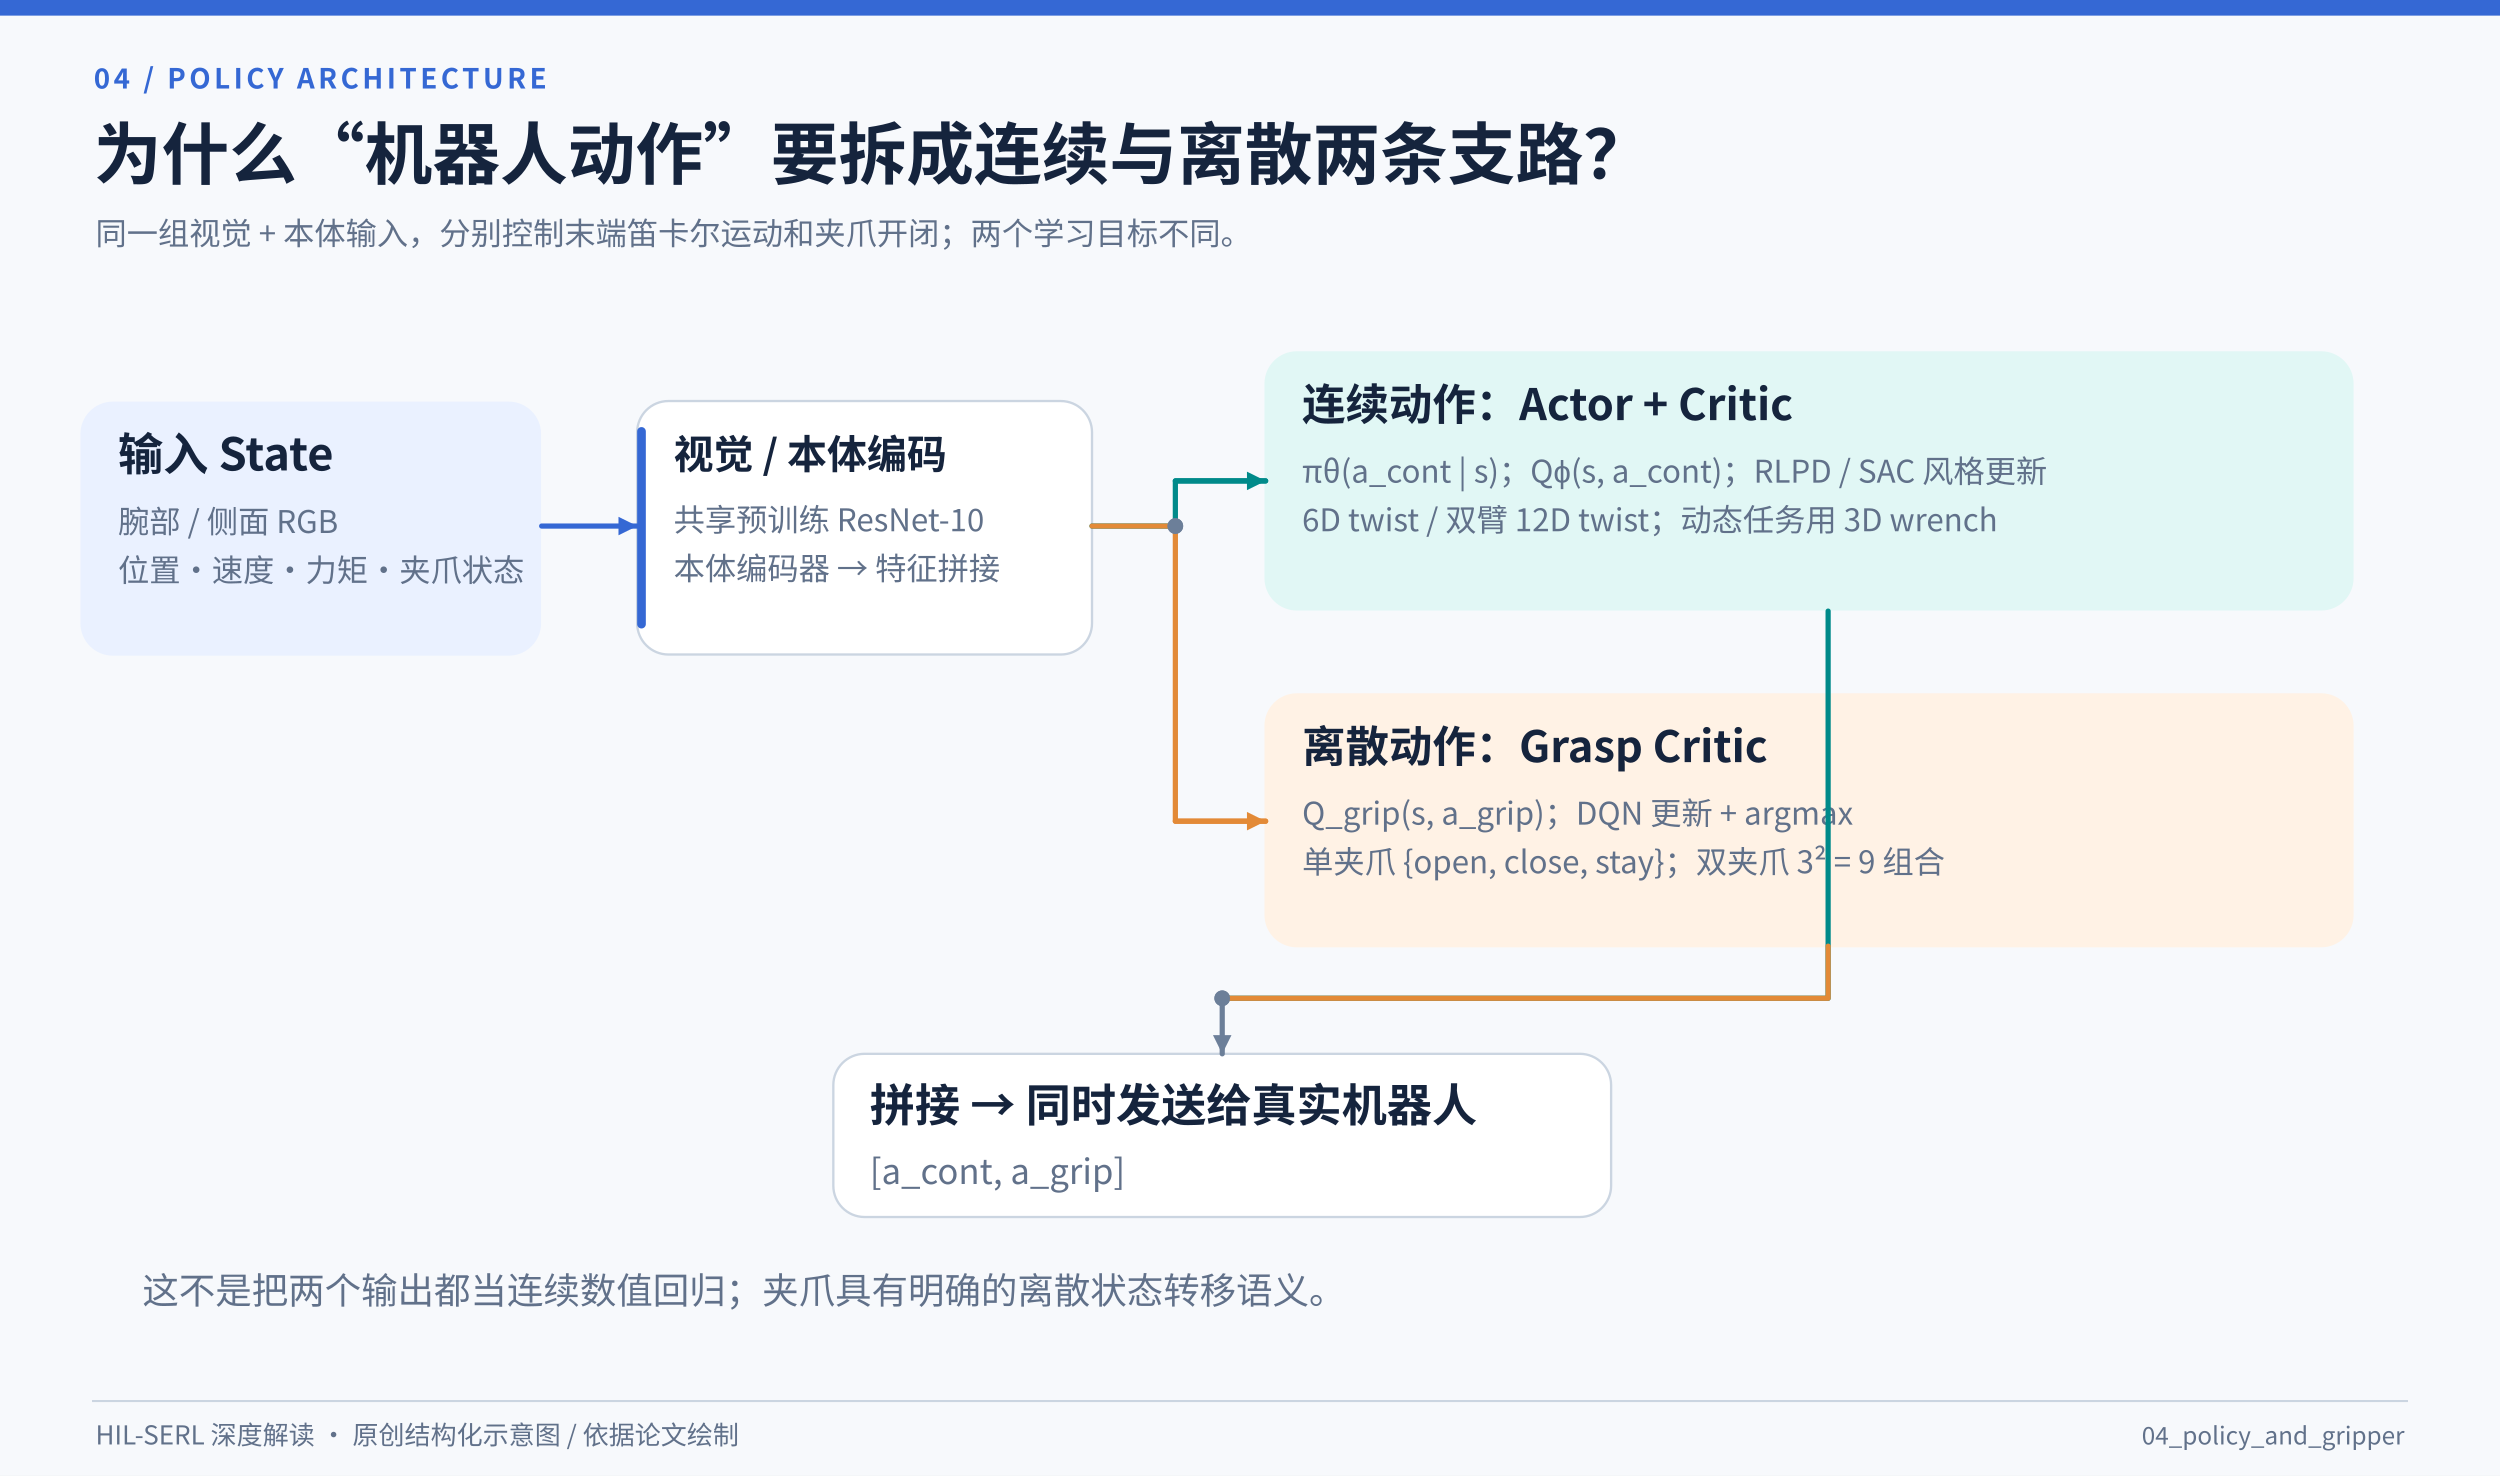
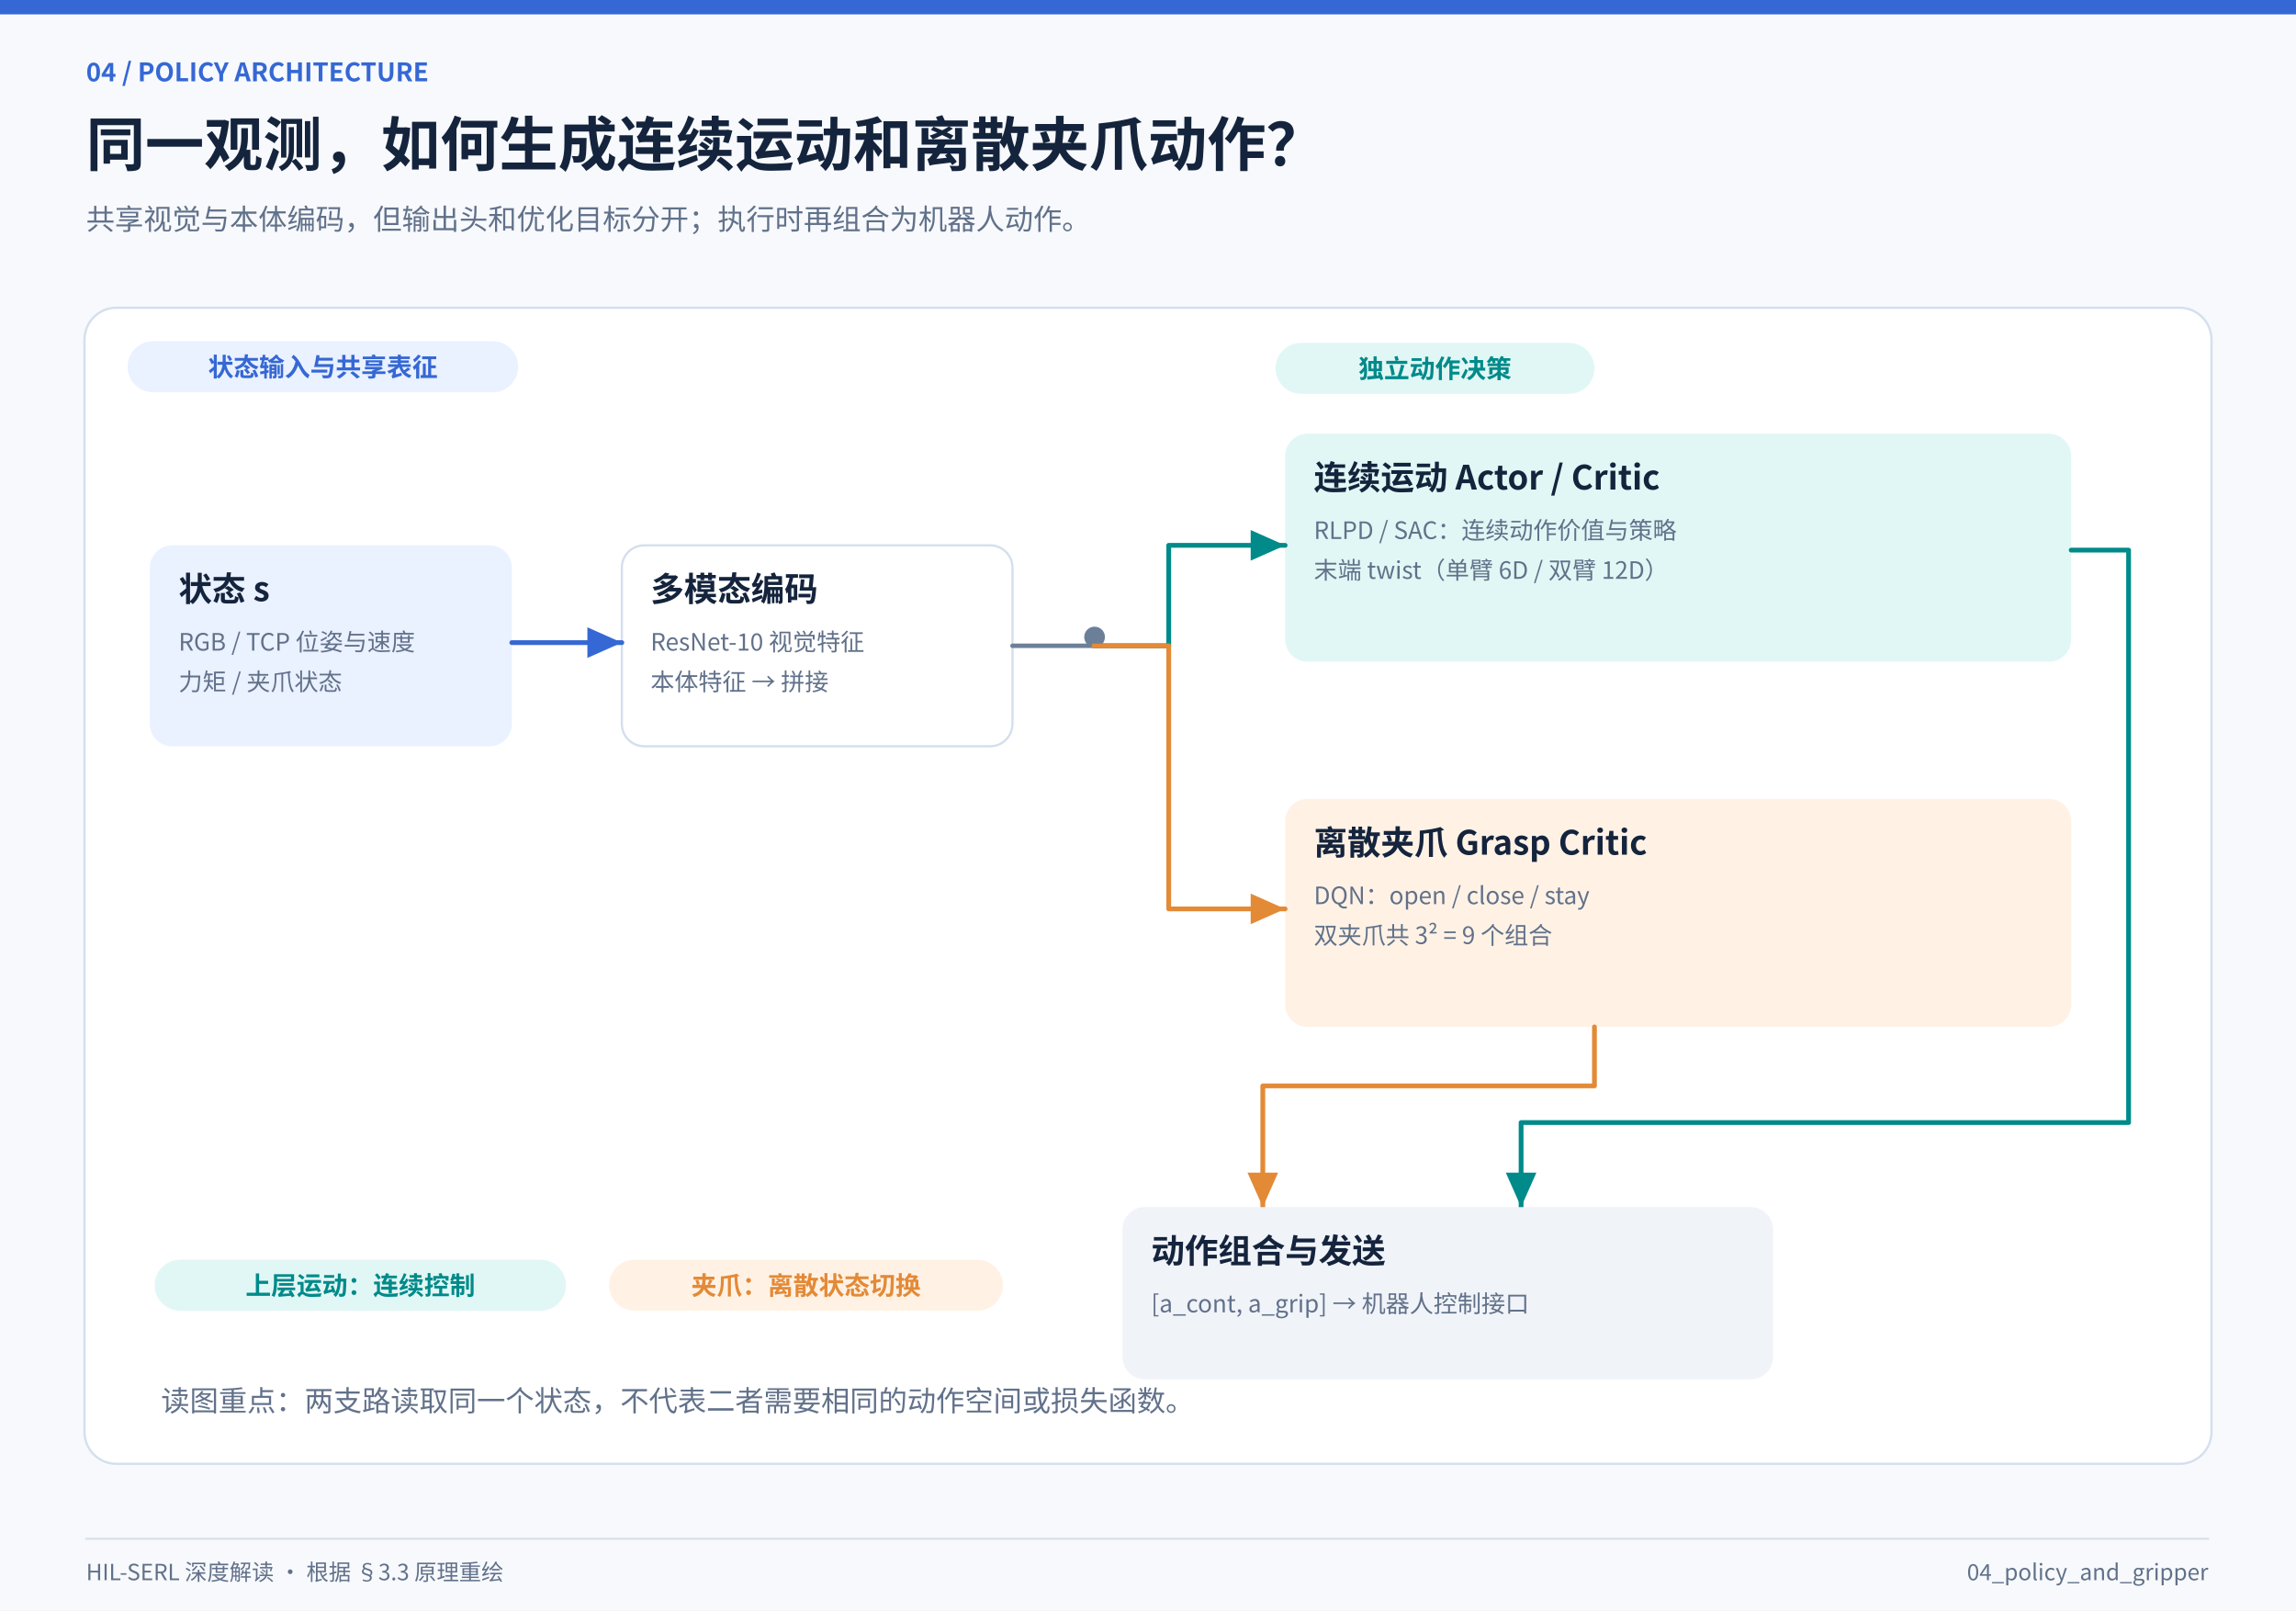
- <svg xmlns="http://www.w3.org/2000/svg" baseProfile="full" height="850" version="1.1" viewBox="0 0 1440 850" width="1440">
-   <defs />
-   <rect fill="#F7F9FC" height="850" width="1440" x="0" y="0" />
-   <rect fill="#3568D4" height="9" width="1440" x="0" y="0" />
-   <text fill="#3568D4" font-family="Noto Sans CJK SC, Noto Sans SC, Arial, sans-serif" font-size="16" font-weight="600" letter-spacing="2" opacity="1" text-anchor="start" x="54" y="51">04  /  POLICY ARCHITECTURE</text>
-   <text fill="#15243D" font-family="Noto Sans CJK SC, Noto Sans SC, Arial, sans-serif" font-size="39" font-weight="700" opacity="1" text-anchor="start" x="54" y="103">为什么“机器人动作”要拆成连续与离散两条支路？</text>
-   <text fill="#61718A" font-family="Noto Sans CJK SC, Noto Sans SC, Arial, sans-serif" font-size="18" font-weight="400" opacity="1" text-anchor="start" x="55" y="141">同一组视觉 + 本体输入，分别控制末端笛卡尔运动和夹爪开闭；两个学习目标不同。</text>
-   <line stroke="#CBD5E1" stroke-width="1.2" x1="53" x2="1387" y1="807" y2="807" />
-   <text fill="#61718A" font-family="Noto Sans CJK SC, Noto Sans SC, Arial, sans-serif" font-size="15" font-weight="400" opacity="1" text-anchor="start" x="55" y="832">HIL-SERL 深度解读   ·   原创结构化示意图 / 依据论文绘制</text>
-   <text fill="#61718A" font-family="Noto Sans CJK SC, Noto Sans SC, Arial, sans-serif" font-size="14" font-weight="400" opacity="1" text-anchor="end" x="1385" y="832">04_policy_and_gripper</text>
-   <rect fill="#EAF1FF" height="145" rx="18" ry="18" stroke="#EAF1FF" stroke-width="1.35" width="264" x="47" y="232" />
-   <text fill="#15243D" font-family="Noto Sans CJK SC, Noto Sans SC, Arial, sans-serif" font-size="26" font-weight="700" opacity="1" text-anchor="start" x="68" y="271">输入 State</text>
-   <text fill="#61718A" font-family="Noto Sans CJK SC, Noto Sans SC, Arial, sans-serif" font-size="18" font-weight="400" opacity="1" text-anchor="start" x="68" y="307">腕部 / 侧面 RGB</text>
-   <text fill="#61718A" font-family="Noto Sans CJK SC, Noto Sans SC, Arial, sans-serif" font-size="18" font-weight="400" opacity="1" text-anchor="start" x="68" y="335">位置·速度·力矩·夹爪状态</text>
-   <rect fill="#FFFFFF" height="146" rx="18" ry="18" stroke="#CBD5E1" stroke-width="1.35" width="262" x="367" y="231" />
-   <rect fill="#3568D4" height="116" rx="2.5" width="5" x="367" y="246" />
-   <text fill="#15243D" font-family="Noto Sans CJK SC, Noto Sans SC, Arial, sans-serif" font-size="23" font-weight="700" opacity="1" text-anchor="start" x="388" y="270">视觉 / 本体编码</text>
-   <text fill="#61718A" font-family="Noto Sans CJK SC, Noto Sans SC, Arial, sans-serif" font-size="18" font-weight="400" opacity="1" text-anchor="start" x="388" y="306">共享预训练 ResNet-10</text>
-   <text fill="#61718A" font-family="Noto Sans CJK SC, Noto Sans SC, Arial, sans-serif" font-size="18" font-weight="400" opacity="1" text-anchor="start" x="388" y="334">本体编码器 → 特征拼接</text>
-   <line fill="none" stroke="#3568D4" stroke-linecap="round" stroke-width="3" x1="312" x2="367" y1="303" y2="303" />
-   <polygon fill="#3568D4" points="367,303 356.247,308.327 356.247,297.673" />
-   <rect fill="#E1F7F5" height="148" rx="18" ry="18" stroke="#E1F7F5" stroke-width="1.35" width="626" x="729" y="203" />
-   <text fill="#15243D" font-family="Noto Sans CJK SC, Noto Sans SC, Arial, sans-serif" font-size="25" font-weight="700" opacity="1" text-anchor="start" x="750" y="242">连续动作：Actor + Critic</text>
-   <text fill="#61718A" font-family="Noto Sans CJK SC, Noto Sans SC, Arial, sans-serif" font-size="18" font-weight="400" opacity="1" text-anchor="start" x="750" y="278">πθ(a_cont | s)；Qϕ(s, a_cont)；RLPD / SAC 风格更新</text>
-   <text fill="#61718A" font-family="Noto Sans CJK SC, Noto Sans SC, Arial, sans-serif" font-size="18" font-weight="400" opacity="1" text-anchor="start" x="750" y="306">6D twist / 双臂 12D twist；动态任务用 3D wrench</text>
-   <rect fill="#FFF2E5" height="145" rx="18" ry="18" stroke="#FFF2E5" stroke-width="1.35" width="626" x="729" y="400" />
-   <text fill="#15243D" font-family="Noto Sans CJK SC, Noto Sans SC, Arial, sans-serif" font-size="25" font-weight="700" opacity="1" text-anchor="start" x="750" y="439">离散动作：Grasp Critic</text>
-   <text fill="#61718A" font-family="Noto Sans CJK SC, Noto Sans SC, Arial, sans-serif" font-size="18" font-weight="400" opacity="1" text-anchor="start" x="750" y="475">Q_grip(s, a_grip)；DQN 更新 + argmax</text>
-   <text fill="#61718A" font-family="Noto Sans CJK SC, Noto Sans SC, Arial, sans-serif" font-size="18" font-weight="400" opacity="1" text-anchor="start" x="750" y="503">单夹爪 {open, close, stay}；双夹爪 3² = 9 组合</text>
-   <line fill="none" stroke="#6C7F99" stroke-linecap="round" stroke-width="2.4" x1="677" x2="677" y1="277" y2="473" />
-   <path d="M 629,303 L 677,303 L 677,277 L 729,277" fill="none" stroke="#008A8A" stroke-linecap="round" stroke-linejoin="round" stroke-width="3" />
-   <line fill="none" stroke="#008A8A" stroke-linecap="round" stroke-width="3" x1="677" x2="729" y1="277" y2="277" />
-   <polygon fill="#008A8A" points="729,277 718.247,282.327 718.247,271.673" />
-   <path d="M 629,303 L 677,303 L 677,473 L 729,473" fill="none" stroke="#E38A37" stroke-linecap="round" stroke-linejoin="round" stroke-width="3" />
-   <line fill="none" stroke="#E38A37" stroke-linecap="round" stroke-width="3" x1="677" x2="729" y1="473" y2="473" />
-   <polygon fill="#E38A37" points="729,473 718.247,478.327 718.247,467.673" />
-   <circle cx="677" cy="303" fill="#6C7F99" r="4.5" />
-   <circle cx="677" cy="303" fill="#6C7F99" r="4.5" />
-   <circle cx="704" cy="575" fill="#6C7F99" r="4.5" />
-   <rect fill="#FFFFFF" height="94" rx="18" ry="18" stroke="#CBD5E1" stroke-width="1.35" width="448" x="480" y="607" />
-   <text fill="#15243D" font-family="Noto Sans CJK SC, Noto Sans SC, Arial, sans-serif" font-size="26" font-weight="700" opacity="1" text-anchor="start" x="501" y="646">拼接 → 同时发送给真实机器人</text>
-   <text fill="#61718A" font-family="Noto Sans CJK SC, Noto Sans SC, Arial, sans-serif" font-size="20" font-weight="400" opacity="1" text-anchor="start" x="501" y="682">[a_cont, a_grip]</text>
-   <path d="M 1053,352 L 1053,575 L 704,575" fill="none" stroke="#008A8A" stroke-linecap="round" stroke-linejoin="round" stroke-width="3" />
-   <path d="M 1053,545 L 1053,575 L 704,575" fill="none" stroke="#E38A37" stroke-linecap="round" stroke-linejoin="round" stroke-width="3" />
-   <circle cx="704" cy="575" fill="#6C7F99" r="4.5" />
-   <line fill="none" stroke="#6C7F99" stroke-linecap="round" stroke-width="3" x1="704" x2="704" y1="575" y2="607" />
-   <polygon fill="#6C7F99" points="704,607 698.673,596.247 709.327,596.247" />
-   <text fill="#61718A" font-family="Noto Sans CJK SC, Noto Sans SC, Arial, sans-serif" font-size="21" font-weight="400" opacity="1" text-anchor="start" x="82" y="751">这不是把两个输出都当连续数值回归；夹爪具有明确的离散状态转移语义。</text>
+ <svg xmlns="http://www.w3.org/2000/svg" viewBox="0 0 1440 1010" width="1440" height="1010">
+   <defs>
+     <marker id="3568D4-arrow" viewBox="0 0 10 10" refX="9" refY="5" markerWidth="8" markerHeight="8" orient="auto-start-reverse">
+       <path d="M0,1 L9,5 L0,9 Z" fill="#3568D4" />
+     </marker>
+     <marker id="008A8A-arrow" viewBox="0 0 10 10" refX="9" refY="5" markerWidth="8" markerHeight="8" orient="auto-start-reverse">
+       <path d="M0,1 L9,5 L0,9 Z" fill="#008A8A" />
+     </marker>
+     <marker id="E38A37-arrow" viewBox="0 0 10 10" refX="9" refY="5" markerWidth="8" markerHeight="8" orient="auto-start-reverse">
+       <path d="M0,1 L9,5 L0,9 Z" fill="#E38A37" />
+     </marker>
+     <marker id="7A60B6-arrow" viewBox="0 0 10 10" refX="9" refY="5" markerWidth="8" markerHeight="8" orient="auto-start-reverse">
+       <path d="M0,1 L9,5 L0,9 Z" fill="#7A60B6" />
+     </marker>
+   </defs>
+   <g font-family="Noto Sans CJK SC, Noto Sans SC, Microsoft YaHei, Arial, sans-serif">
+     <rect x="0" y="0" width="1440" height="1010" rx="0" fill="#F7F9FC" stroke="none" stroke-width="0" />
+     <rect x="0" y="0" width="1440" height="9" rx="0" fill="#3568D4" stroke="none" stroke-width="0" />
+     <text x="54" y="51" fill="#3568D4" font-size="16" font-weight="700" text-anchor="start">04 / POLICY ARCHITECTURE</text>
+     <text x="54" y="104" fill="#15243D" font-size="37" font-weight="700" text-anchor="start">同一观测，如何生成连续运动和离散夹爪动作？</text>
+     <text x="54" y="144" fill="#61718A" font-size="18" font-weight="400" text-anchor="start">共享视觉与本体编码，但输出头和优化目标分开；执行时再组合为机器人动作。</text>
+     <rect x="53" y="193" width="1334" height="725" rx="20" fill="#FFFFFF" stroke="#D4DFEE" stroke-width="1.4" />
+     <rect x="80" y="214" width="245" height="32" rx="16" fill="#EAF1FF" stroke="none" stroke-width="1.4" />
+     <text x="202.5" y="236" fill="#3568D4" font-size="16" font-weight="700" text-anchor="middle">状态输入与共享表征</text>
+     <rect x="94" y="342" width="227" height="126" rx="14" fill="#EAF1FF" stroke="none" stroke-width="0" />
+     <text x="112" y="377" fill="#15243D" font-size="21" font-weight="700" text-anchor="start">状态 s</text>
+     <text x="112" y="408" fill="#61718A" font-size="15" font-weight="400" text-anchor="start">RGB / TCP 位姿与速度</text>
+     <text x="112" y="433" fill="#61718A" font-size="15" font-weight="400" text-anchor="start">力矩 / 夹爪状态</text>
+     <rect x="390" y="342" width="245" height="126" rx="14" fill="#FFFFFF" stroke="none" stroke-width="0" />
+     <text x="408" y="377" fill="#15243D" font-size="21" font-weight="700" text-anchor="start">多模态编码</text>
+     <text x="408" y="408" fill="#61718A" font-size="15" font-weight="400" text-anchor="start">ResNet-10 视觉特征</text>
+     <text x="408" y="433" fill="#61718A" font-size="15" font-weight="400" text-anchor="start">本体特征 → 拼接</text>
+     <rect x="390" y="342" width="245" height="126" rx="14" fill="none" stroke="#D4DFEE" stroke-width="1.4" />
+     <path d="M 321,403 L 390,403" fill="none" stroke="#3568D4" stroke-width="3" stroke-linecap="round" stroke-linejoin="round" marker-end="url(#3568D4-arrow)" />
+     <rect x="680" y="393" width="13" height="13" rx="7" fill="#6C7F99" stroke="none" stroke-width="0" />
+     <path d="M 635,405 L 685,405" fill="none" stroke="#6C7F99" stroke-width="2.8" stroke-linecap="round" stroke-linejoin="round" />
+     <rect x="800" y="215" width="200" height="32" rx="16" fill="#E1F7F5" stroke="none" stroke-width="1.4" />
+     <text x="900.0" y="237" fill="#008A8A" font-size="16" font-weight="700" text-anchor="middle">独立动作决策</text>
+     <rect x="806" y="272" width="493" height="143" rx="14" fill="#E1F7F5" stroke="none" stroke-width="0" />
+     <text x="824" y="307" fill="#15243D" font-size="21" font-weight="700" text-anchor="start">连续运动 Actor / Critic</text>
+     <text x="824" y="338" fill="#61718A" font-size="15" font-weight="400" text-anchor="start">RLPD / SAC：连续动作价值与策略</text>
+     <text x="824" y="363" fill="#61718A" font-size="15" font-weight="400" text-anchor="start">末端 twist（单臂 6D / 双臂 12D）</text>
+     <rect x="806" y="501" width="493" height="143" rx="14" fill="#FFF2E5" stroke="none" stroke-width="0" />
+     <text x="824" y="536" fill="#15243D" font-size="21" font-weight="700" text-anchor="start">离散夹爪 Grasp Critic</text>
+     <text x="824" y="567" fill="#61718A" font-size="15" font-weight="400" text-anchor="start">DQN：open / close / stay</text>
+     <text x="824" y="592" fill="#61718A" font-size="15" font-weight="400" text-anchor="start">双夹爪共 3² = 9 个组合</text>
+     <path d="M 686,405 L 733,405 L 733,342 L 806,342" fill="none" stroke="#008A8A" stroke-width="3" stroke-linecap="round" stroke-linejoin="round" marker-end="url(#008A8A-arrow)" />
+     <path d="M 686,405 L 733,405 L 733,570 L 806,570" fill="none" stroke="#E38A37" stroke-width="3" stroke-linecap="round" stroke-linejoin="round" marker-end="url(#E38A37-arrow)" />
+     <path d="M 1299,345 L 1335,345 L 1335,704 L 954,704 L 954,757" fill="none" stroke="#008A8A" stroke-width="3" stroke-linecap="round" stroke-linejoin="round" marker-end="url(#008A8A-arrow)" />
+     <path d="M 1000,644 L 1000,681 L 792,681 L 792,757" fill="none" stroke="#E38A37" stroke-width="3" stroke-linecap="round" stroke-linejoin="round" marker-end="url(#E38A37-arrow)" />
+     <rect x="704" y="757" width="408" height="108" rx="14" fill="#F0F3F8" stroke="none" stroke-width="0" />
+     <text x="722" y="792" fill="#15243D" font-size="21" font-weight="700" text-anchor="start">动作组合与发送</text>
+     <text x="722" y="823" fill="#61718A" font-size="15" font-weight="400" text-anchor="start">[a_cont, a_grip] → 机器人控制接口</text>
+     <rect x="97" y="790" width="258" height="32" rx="16" fill="#E1F7F5" stroke="none" stroke-width="1.4" />
+     <text x="226.0" y="812" fill="#008A8A" font-size="16" font-weight="700" text-anchor="middle">上层运动：连续控制</text>
+     <rect x="382" y="790" width="247" height="32" rx="16" fill="#FFF2E5" stroke="none" stroke-width="1.4" />
+     <text x="505.5" y="812" fill="#E38A37" font-size="16" font-weight="700" text-anchor="middle">夹爪：离散状态切换</text>
+     <text x="101" y="885" fill="#61718A" font-size="18" font-weight="450" text-anchor="start">读图重点：两支路读取同一个状态，不代表二者需要相同的动作空间或损失函数。</text>
+     <path d="M 54,965 L 1385,965" fill="none" stroke="#D6DFEA" stroke-width="1.2" stroke-linecap="round" stroke-linejoin="round" />
+     <text x="54" y="991" fill="#61718A" font-size="14" font-weight="500" text-anchor="start">HIL-SERL 深度解读 · 根据 §3.3 原理重绘</text>
+     <text x="1385" y="991" fill="#61718A" font-size="14" font-weight="400" text-anchor="end">04_policy_and_gripper</text>
+   </g>
</svg>
